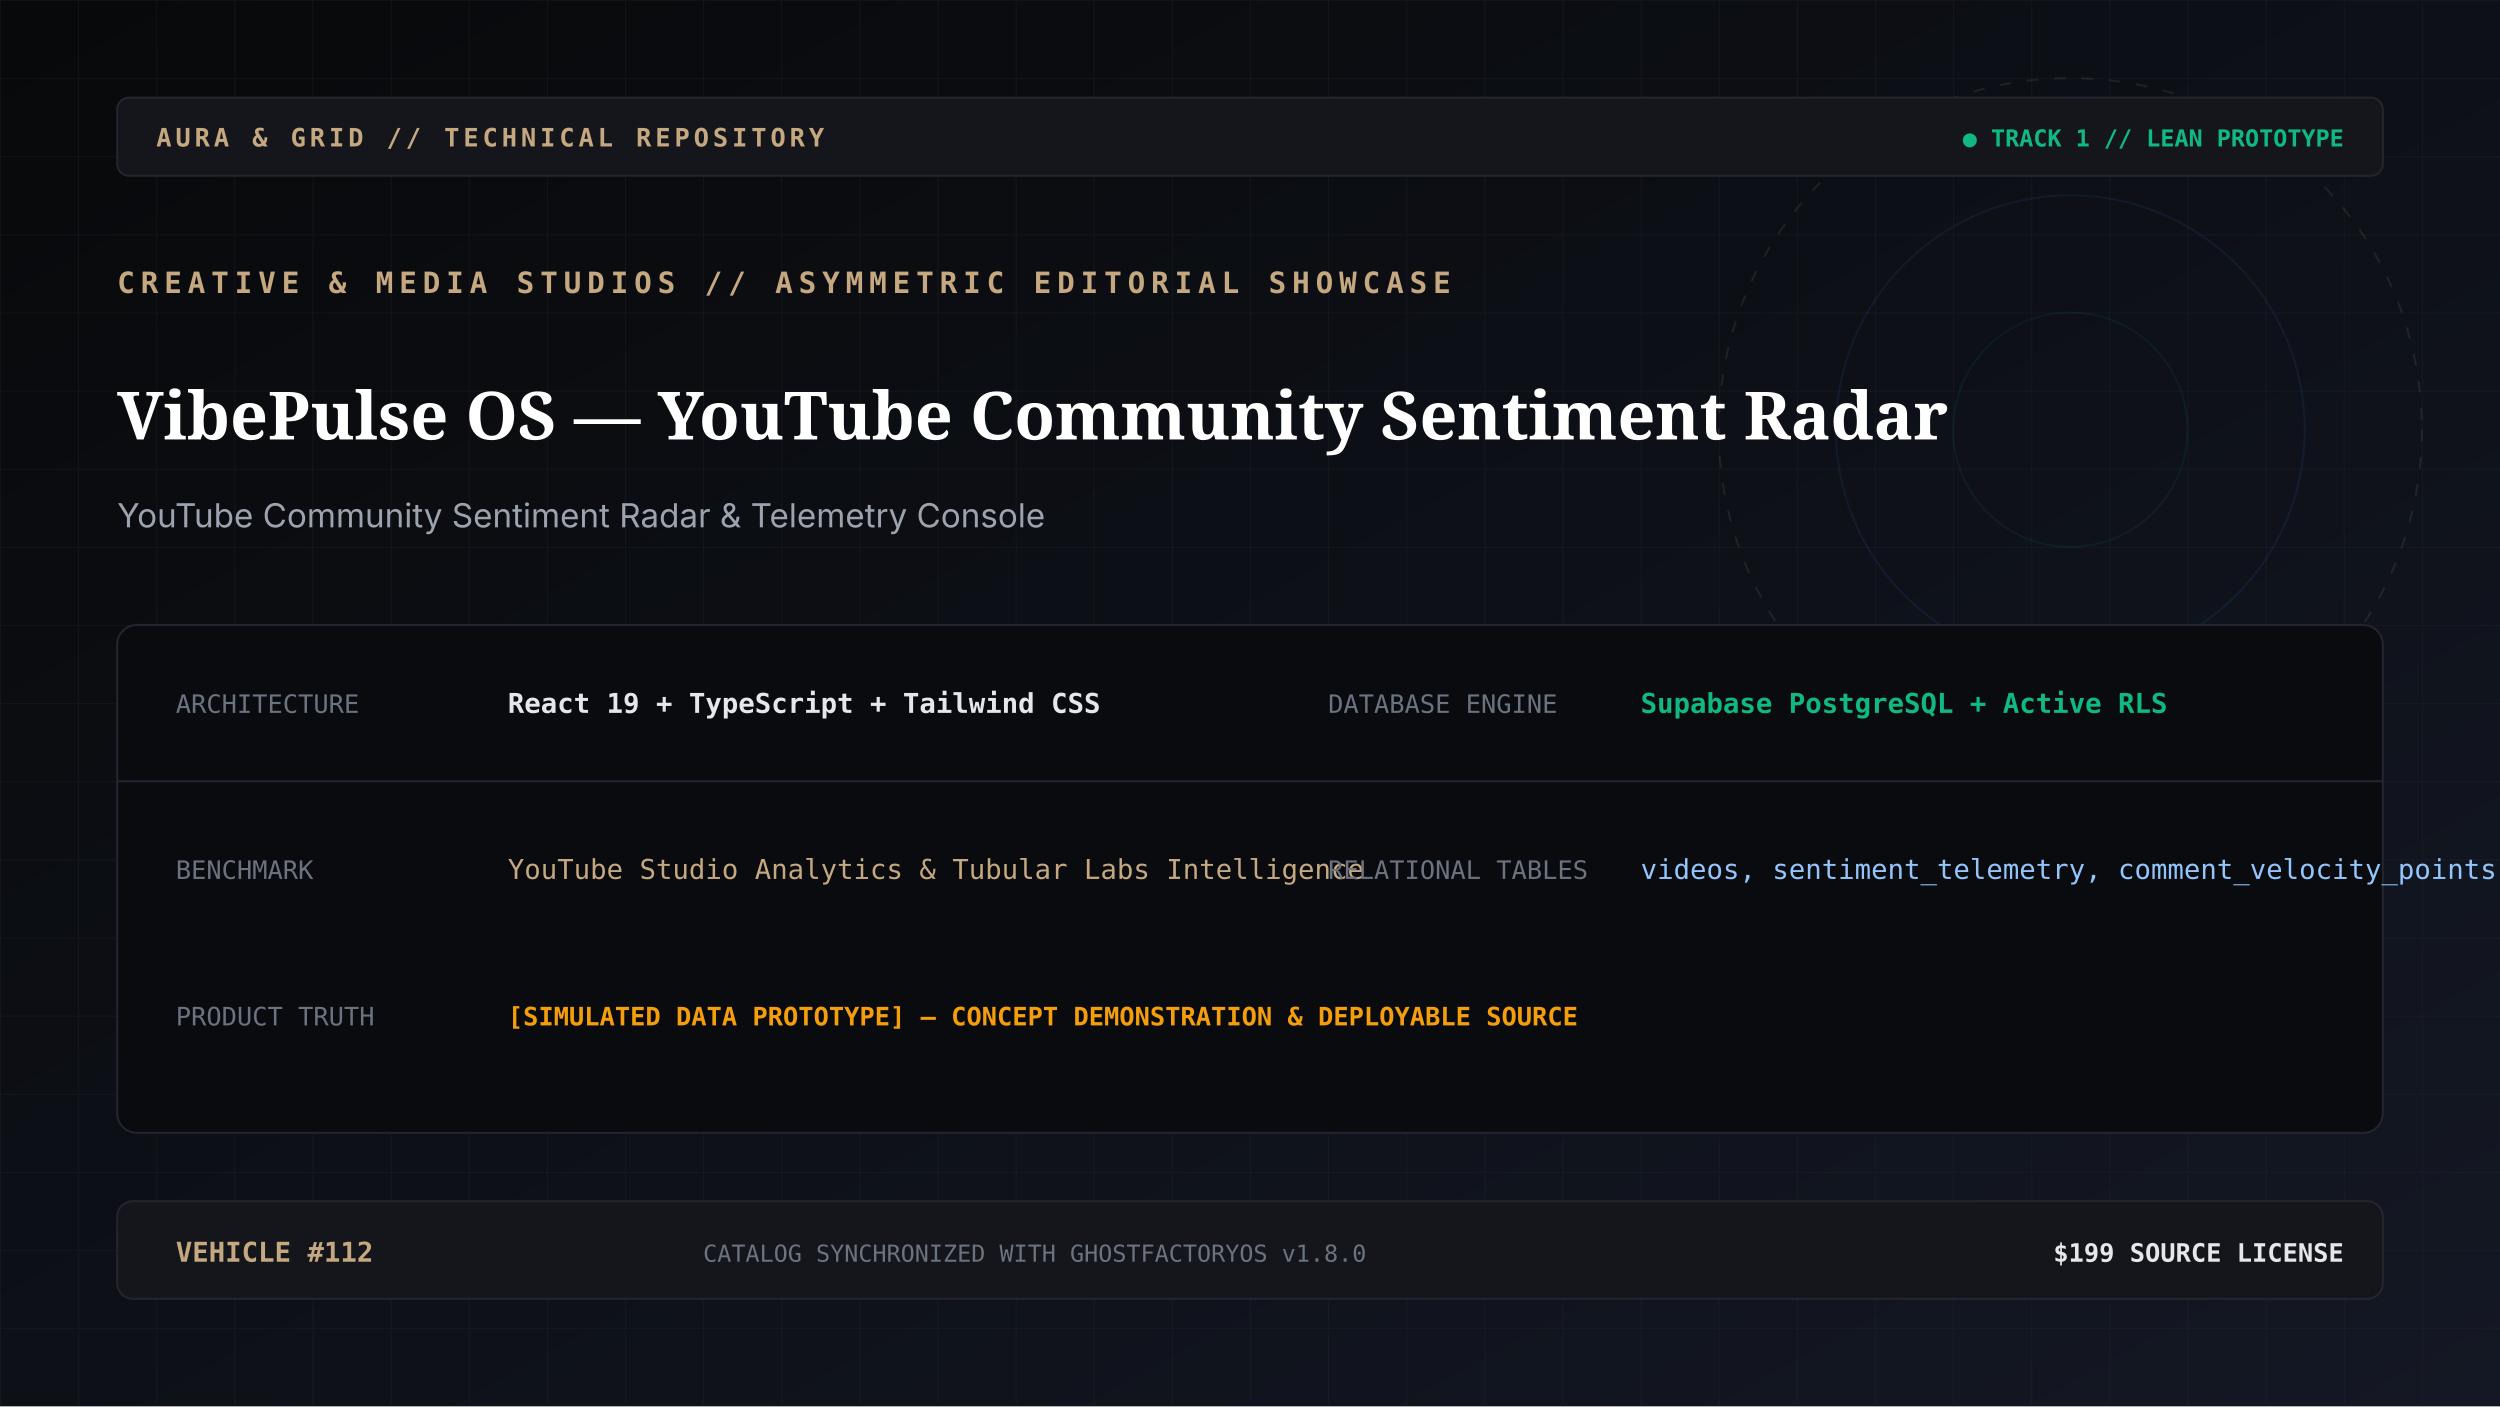
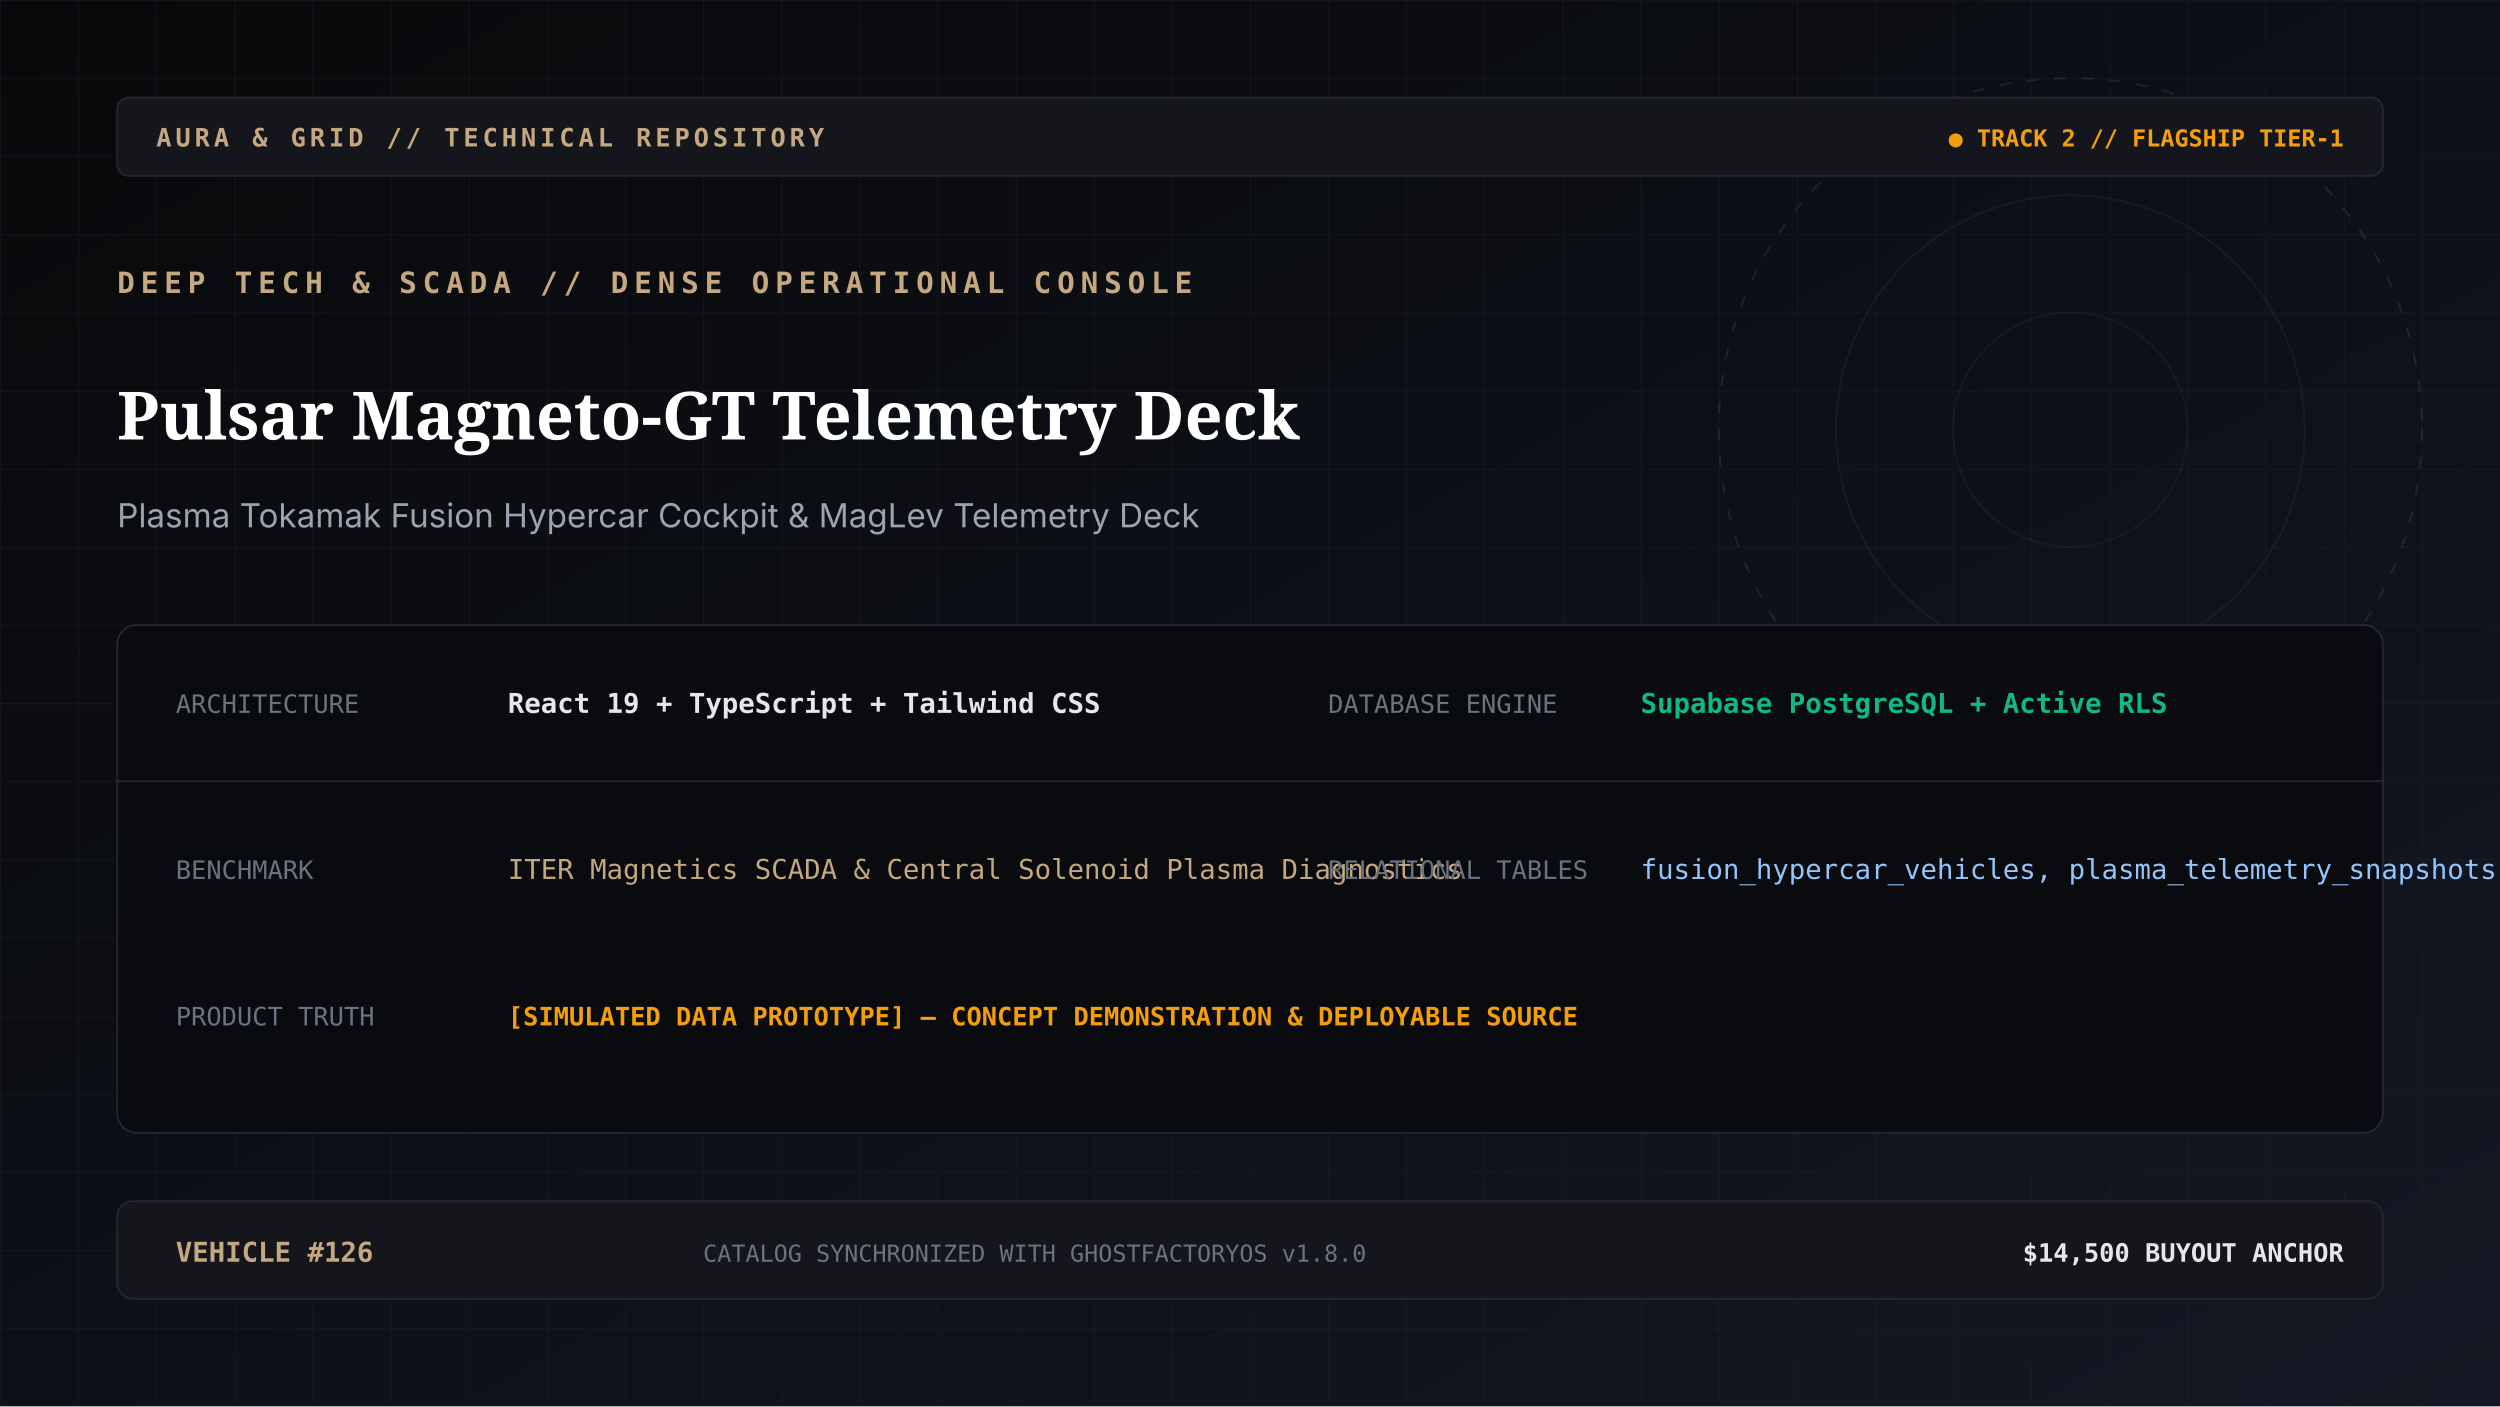
<svg xmlns="http://www.w3.org/2000/svg" width="1280" height="720" viewBox="0 0 1280 720">
  <defs>
-     <linearGradient id="bg-112" x1="0%" y1="0%" x2="100%" y2="100%">
+     <linearGradient id="bg-126" x1="0%" y1="0%" x2="100%" y2="100%">
      <stop offset="0%" stop-color="#08090A" />
      <stop offset="50%" stop-color="#0D1017" />
      <stop offset="100%" stop-color="#141824" />
    </linearGradient>
-     <pattern id="grid-112" width="40" height="40" patternUnits="userSpaceOnUse">
+     <pattern id="grid-126" width="40" height="40" patternUnits="userSpaceOnUse">
      <path d="M 40 0 L 0 0 0 40" fill="none" stroke="#232630" stroke-width="0.75" stroke-opacity="0.45" />
    </pattern>
  </defs>
-   <rect width="1280" height="720" fill="url(#bg-112)" />
-   <rect width="1280" height="720" fill="url(#grid-112)" />
+   <rect width="1280" height="720" fill="url(#bg-126)" />
+   <rect width="1280" height="720" fill="url(#grid-126)" />
  <circle cx="1060" cy="220" r="180" fill="none" stroke="#C5A880" stroke-width="1" stroke-opacity="0.12" stroke-dasharray="6 8" />
  <circle cx="1060" cy="220" r="120" fill="none" stroke="#3B82F6" stroke-width="1" stroke-opacity="0.1" />
  <circle cx="1060" cy="220" r="60" fill="none" stroke="#10B981" stroke-width="1" stroke-opacity="0.08" />
  <rect x="60" y="50" width="1160" height="40" fill="#14161C" rx="6" stroke="#232630" stroke-width="1" />
  <text x="80" y="75" fill="#C5A880" font-family="'JetBrains Mono', monospace" font-size="13" font-weight="600" letter-spacing="2">AURA &amp; GRID // TECHNICAL REPOSITORY</text>
-   <text x="1200" y="75" text-anchor="end" fill="#10B981" font-family="'JetBrains Mono', monospace" font-size="12" font-weight="bold">● TRACK 1 // LEAN PROTOTYPE</text>
-   <text x="60" y="150" fill="#C5A880" font-family="'JetBrains Mono', monospace" font-size="15" font-weight="bold" letter-spacing="3">CREATIVE &amp; MEDIA STUDIOS // ASYMMETRIC EDITORIAL SHOWCASE</text>
-   <text x="60" y="225" fill="#FFFFFF" font-family="'Playfair Display', Georgia, serif" font-size="34" font-weight="bold">VibePulse OS — YouTube Community Sentiment Radar</text>
-   <text x="60" y="270" fill="#9CA3AF" font-family="'Inter', sans-serif" font-size="17">YouTube Community Sentiment Radar &amp; Telemetry Console</text>
+   <text x="1200" y="75" text-anchor="end" fill="#F59E0B" font-family="'JetBrains Mono', monospace" font-size="12" font-weight="bold">● TRACK 2 // FLAGSHIP TIER-1</text>
+   <text x="60" y="150" fill="#C5A880" font-family="'JetBrains Mono', monospace" font-size="15" font-weight="bold" letter-spacing="3">DEEP TECH &amp; SCADA // DENSE OPERATIONAL CONSOLE</text>
+   <text x="60" y="225" fill="#FFFFFF" font-family="'Playfair Display', Georgia, serif" font-size="34" font-weight="bold">Pulsar Magneto-GT Telemetry Deck</text>
+   <text x="60" y="270" fill="#9CA3AF" font-family="'Inter', sans-serif" font-size="17">Plasma Tokamak Fusion Hypercar Cockpit &amp; MagLev Telemetry Deck</text>
  <rect x="60" y="320" width="1160" height="260" fill="#090B0E" rx="10" stroke="#232630" stroke-width="1" />
  <line x1="60" y1="400" x2="1220" y2="400" stroke="#232630" stroke-width="1" />
  <text x="90" y="365" fill="#6B7280" font-family="'JetBrains Mono', monospace" font-size="13">ARCHITECTURE</text>
  <text x="260" y="365" fill="#E5E7EB" font-family="'JetBrains Mono', monospace" font-size="14" font-weight="bold">React 19 + TypeScript + Tailwind CSS</text>
  <text x="680" y="365" fill="#6B7280" font-family="'JetBrains Mono', monospace" font-size="13">DATABASE ENGINE</text>
  <text x="840" y="365" fill="#10B981" font-family="'JetBrains Mono', monospace" font-size="14" font-weight="bold">Supabase PostgreSQL + Active RLS</text>
  <text x="90" y="450" fill="#6B7280" font-family="'JetBrains Mono', monospace" font-size="13">BENCHMARK</text>
-   <text x="260" y="450" fill="#C5A880" font-family="'JetBrains Mono', monospace" font-size="14">YouTube Studio Analytics &amp; Tubular Labs Intelligence</text>
+   <text x="260" y="450" fill="#C5A880" font-family="'JetBrains Mono', monospace" font-size="14">ITER Magnetics SCADA &amp; Central Solenoid Plasma Diagnostics</text>
  <text x="680" y="450" fill="#6B7280" font-family="'JetBrains Mono', monospace" font-size="13">RELATIONAL TABLES</text>
-   <text x="840" y="450" fill="#93C5FD" font-family="'JetBrains Mono', monospace" font-size="14">videos, sentiment_telemetry, comment_velocity_points, mined_comments</text>
+   <text x="840" y="450" fill="#93C5FD" font-family="'JetBrains Mono', monospace" font-size="14">fusion_hypercar_vehicles, plasma_telemetry_snapshots, maglev_coil_logs, fusion_sector_records</text>
  <text x="90" y="525" fill="#6B7280" font-family="'JetBrains Mono', monospace" font-size="13">PRODUCT TRUTH</text>
  <text x="260" y="525" fill="#F59E0B" font-family="'JetBrains Mono', monospace" font-size="13" font-weight="600">[SIMULATED DATA PROTOTYPE] — CONCEPT DEMONSTRATION &amp; DEPLOYABLE SOURCE</text>
  <rect x="60" y="615" width="1160" height="50" fill="#14161C" rx="8" stroke="#232630" stroke-width="1" />
-   <text x="90" y="646" fill="#C5A880" font-family="'JetBrains Mono', monospace" font-size="14" font-weight="bold">VEHICLE #112</text>
+   <text x="90" y="646" fill="#C5A880" font-family="'JetBrains Mono', monospace" font-size="14" font-weight="bold">VEHICLE #126</text>
  <text x="360" y="646" fill="#6B7280" font-family="'JetBrains Mono', monospace" font-size="12">CATALOG SYNCHRONIZED WITH GHOSTFACTORYOS v1.8.0</text>
-   <text x="1200" y="646" text-anchor="end" fill="#E5E7EB" font-family="'JetBrains Mono', monospace" font-size="13" font-weight="bold">$199 SOURCE LICENSE</text>
+   <text x="1200" y="646" text-anchor="end" fill="#E5E7EB" font-family="'JetBrains Mono', monospace" font-size="13" font-weight="bold">$14,500 BUYOUT ANCHOR</text>
</svg>
